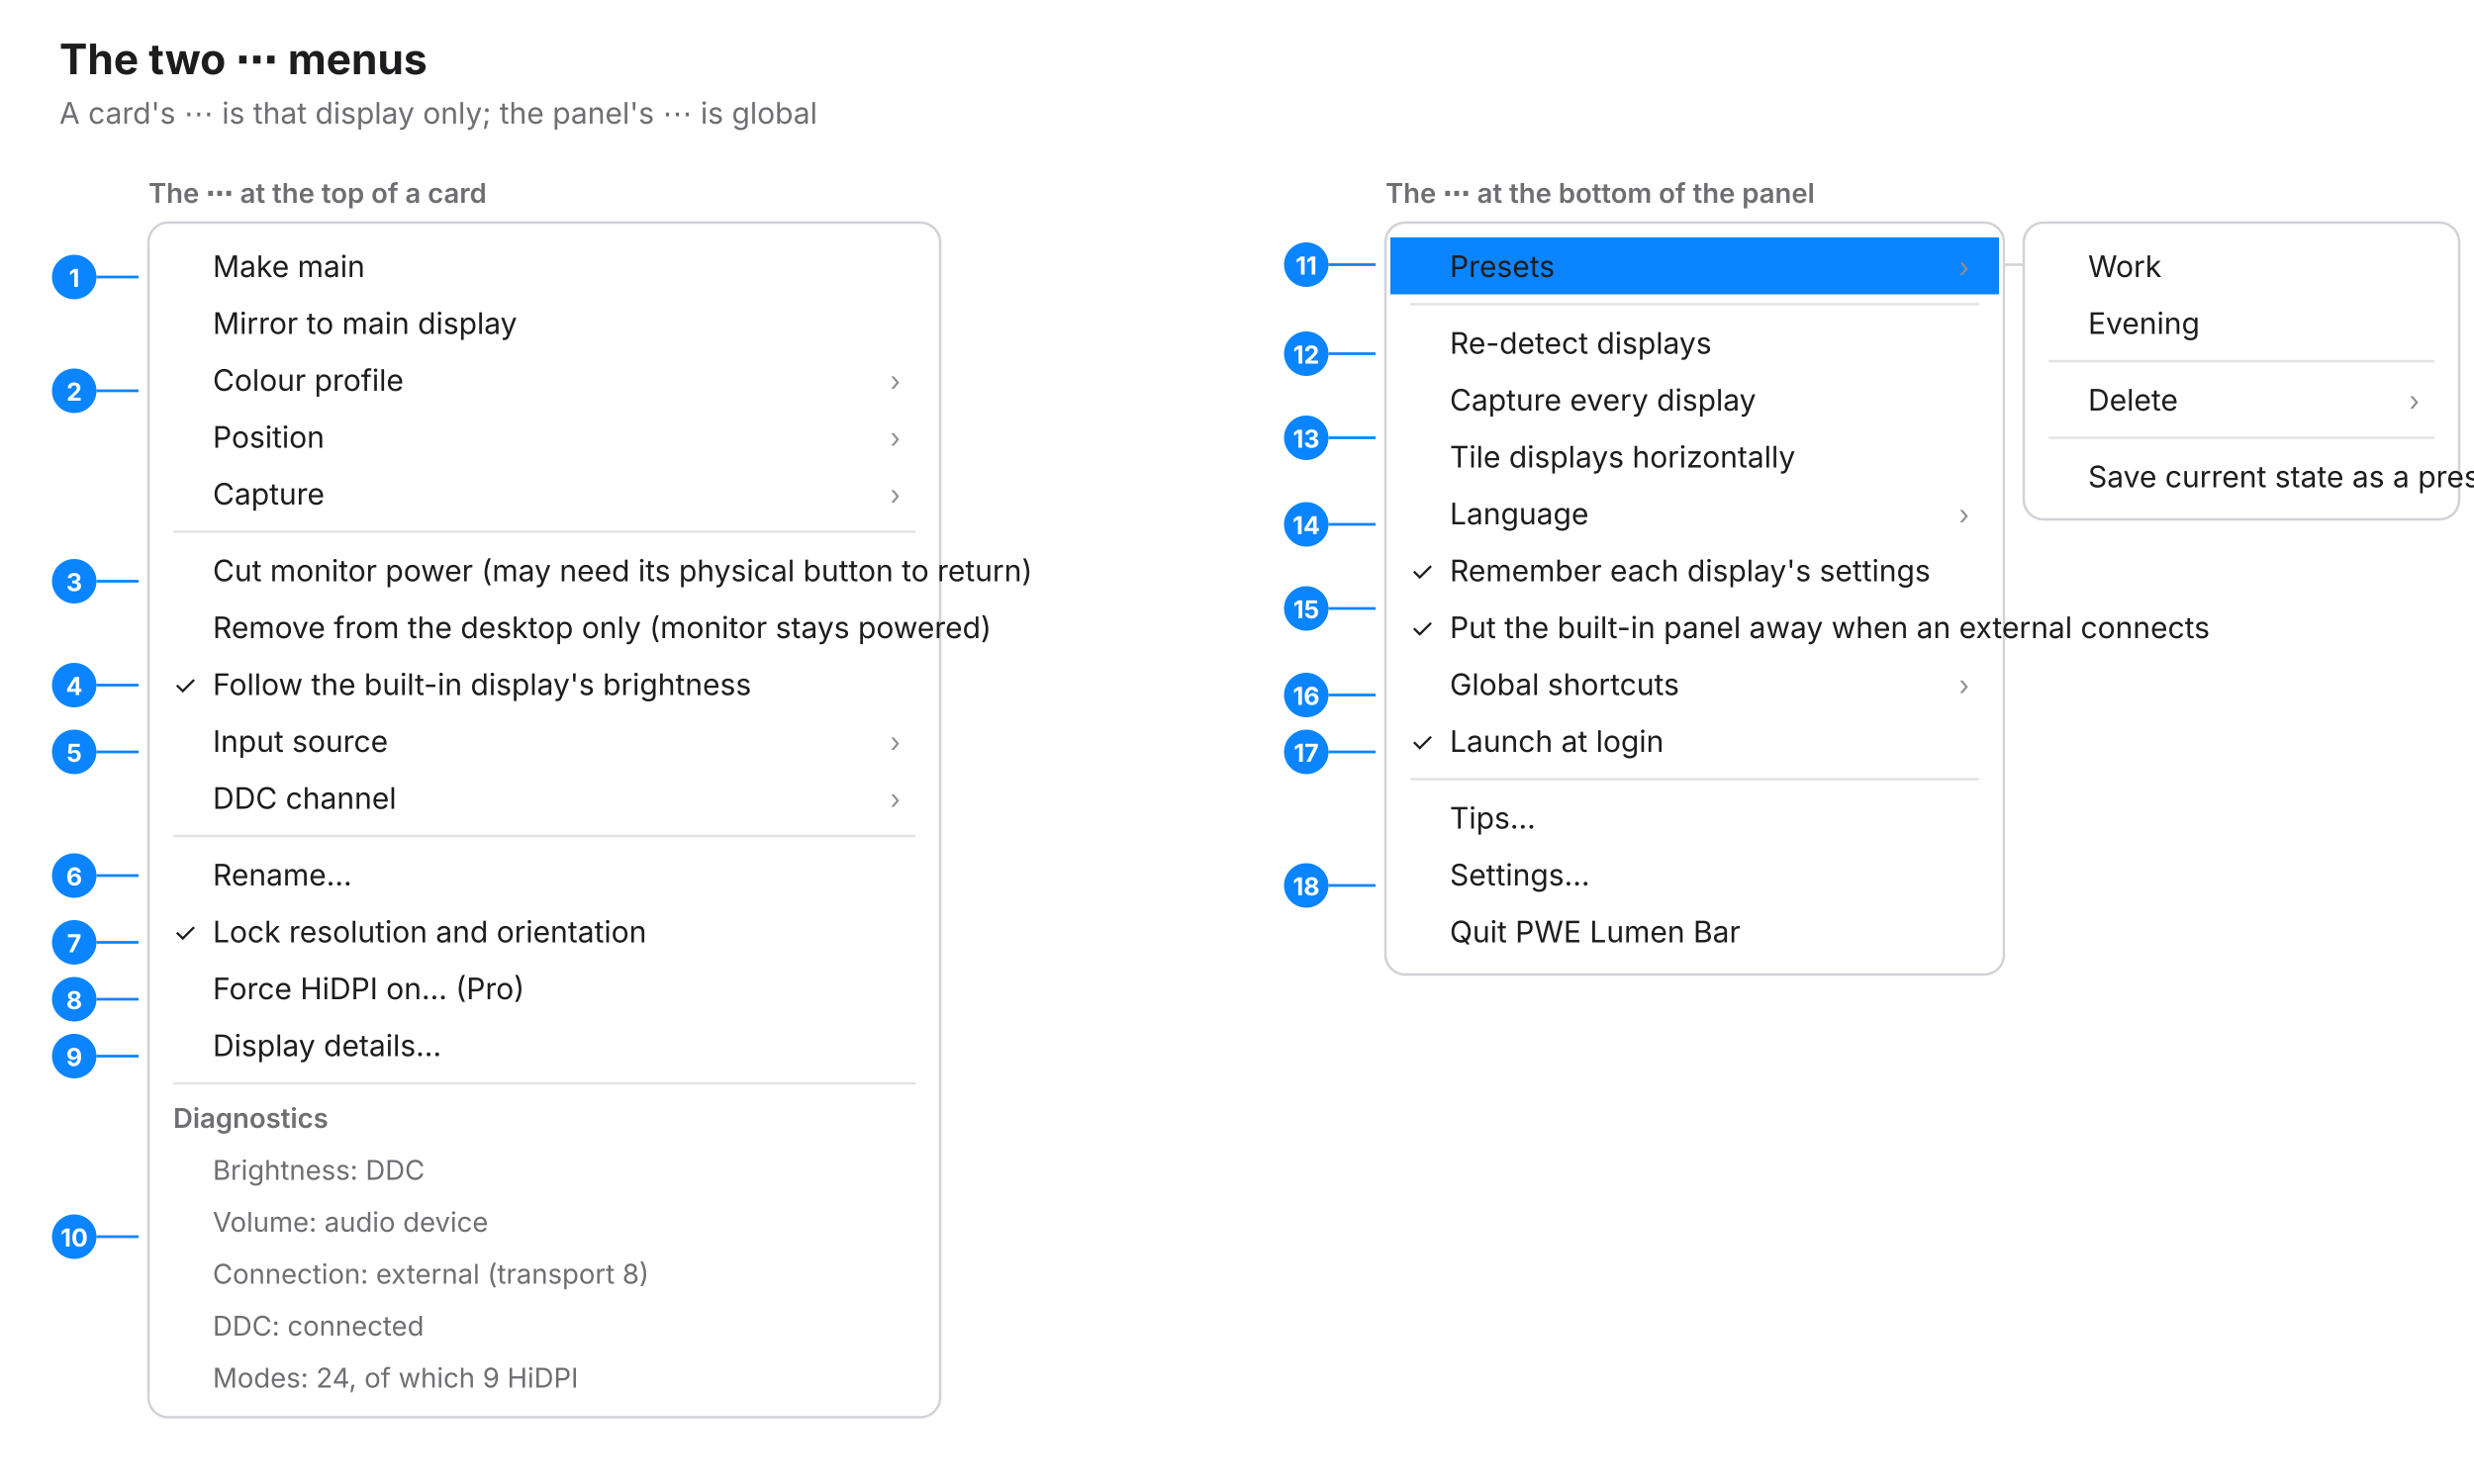
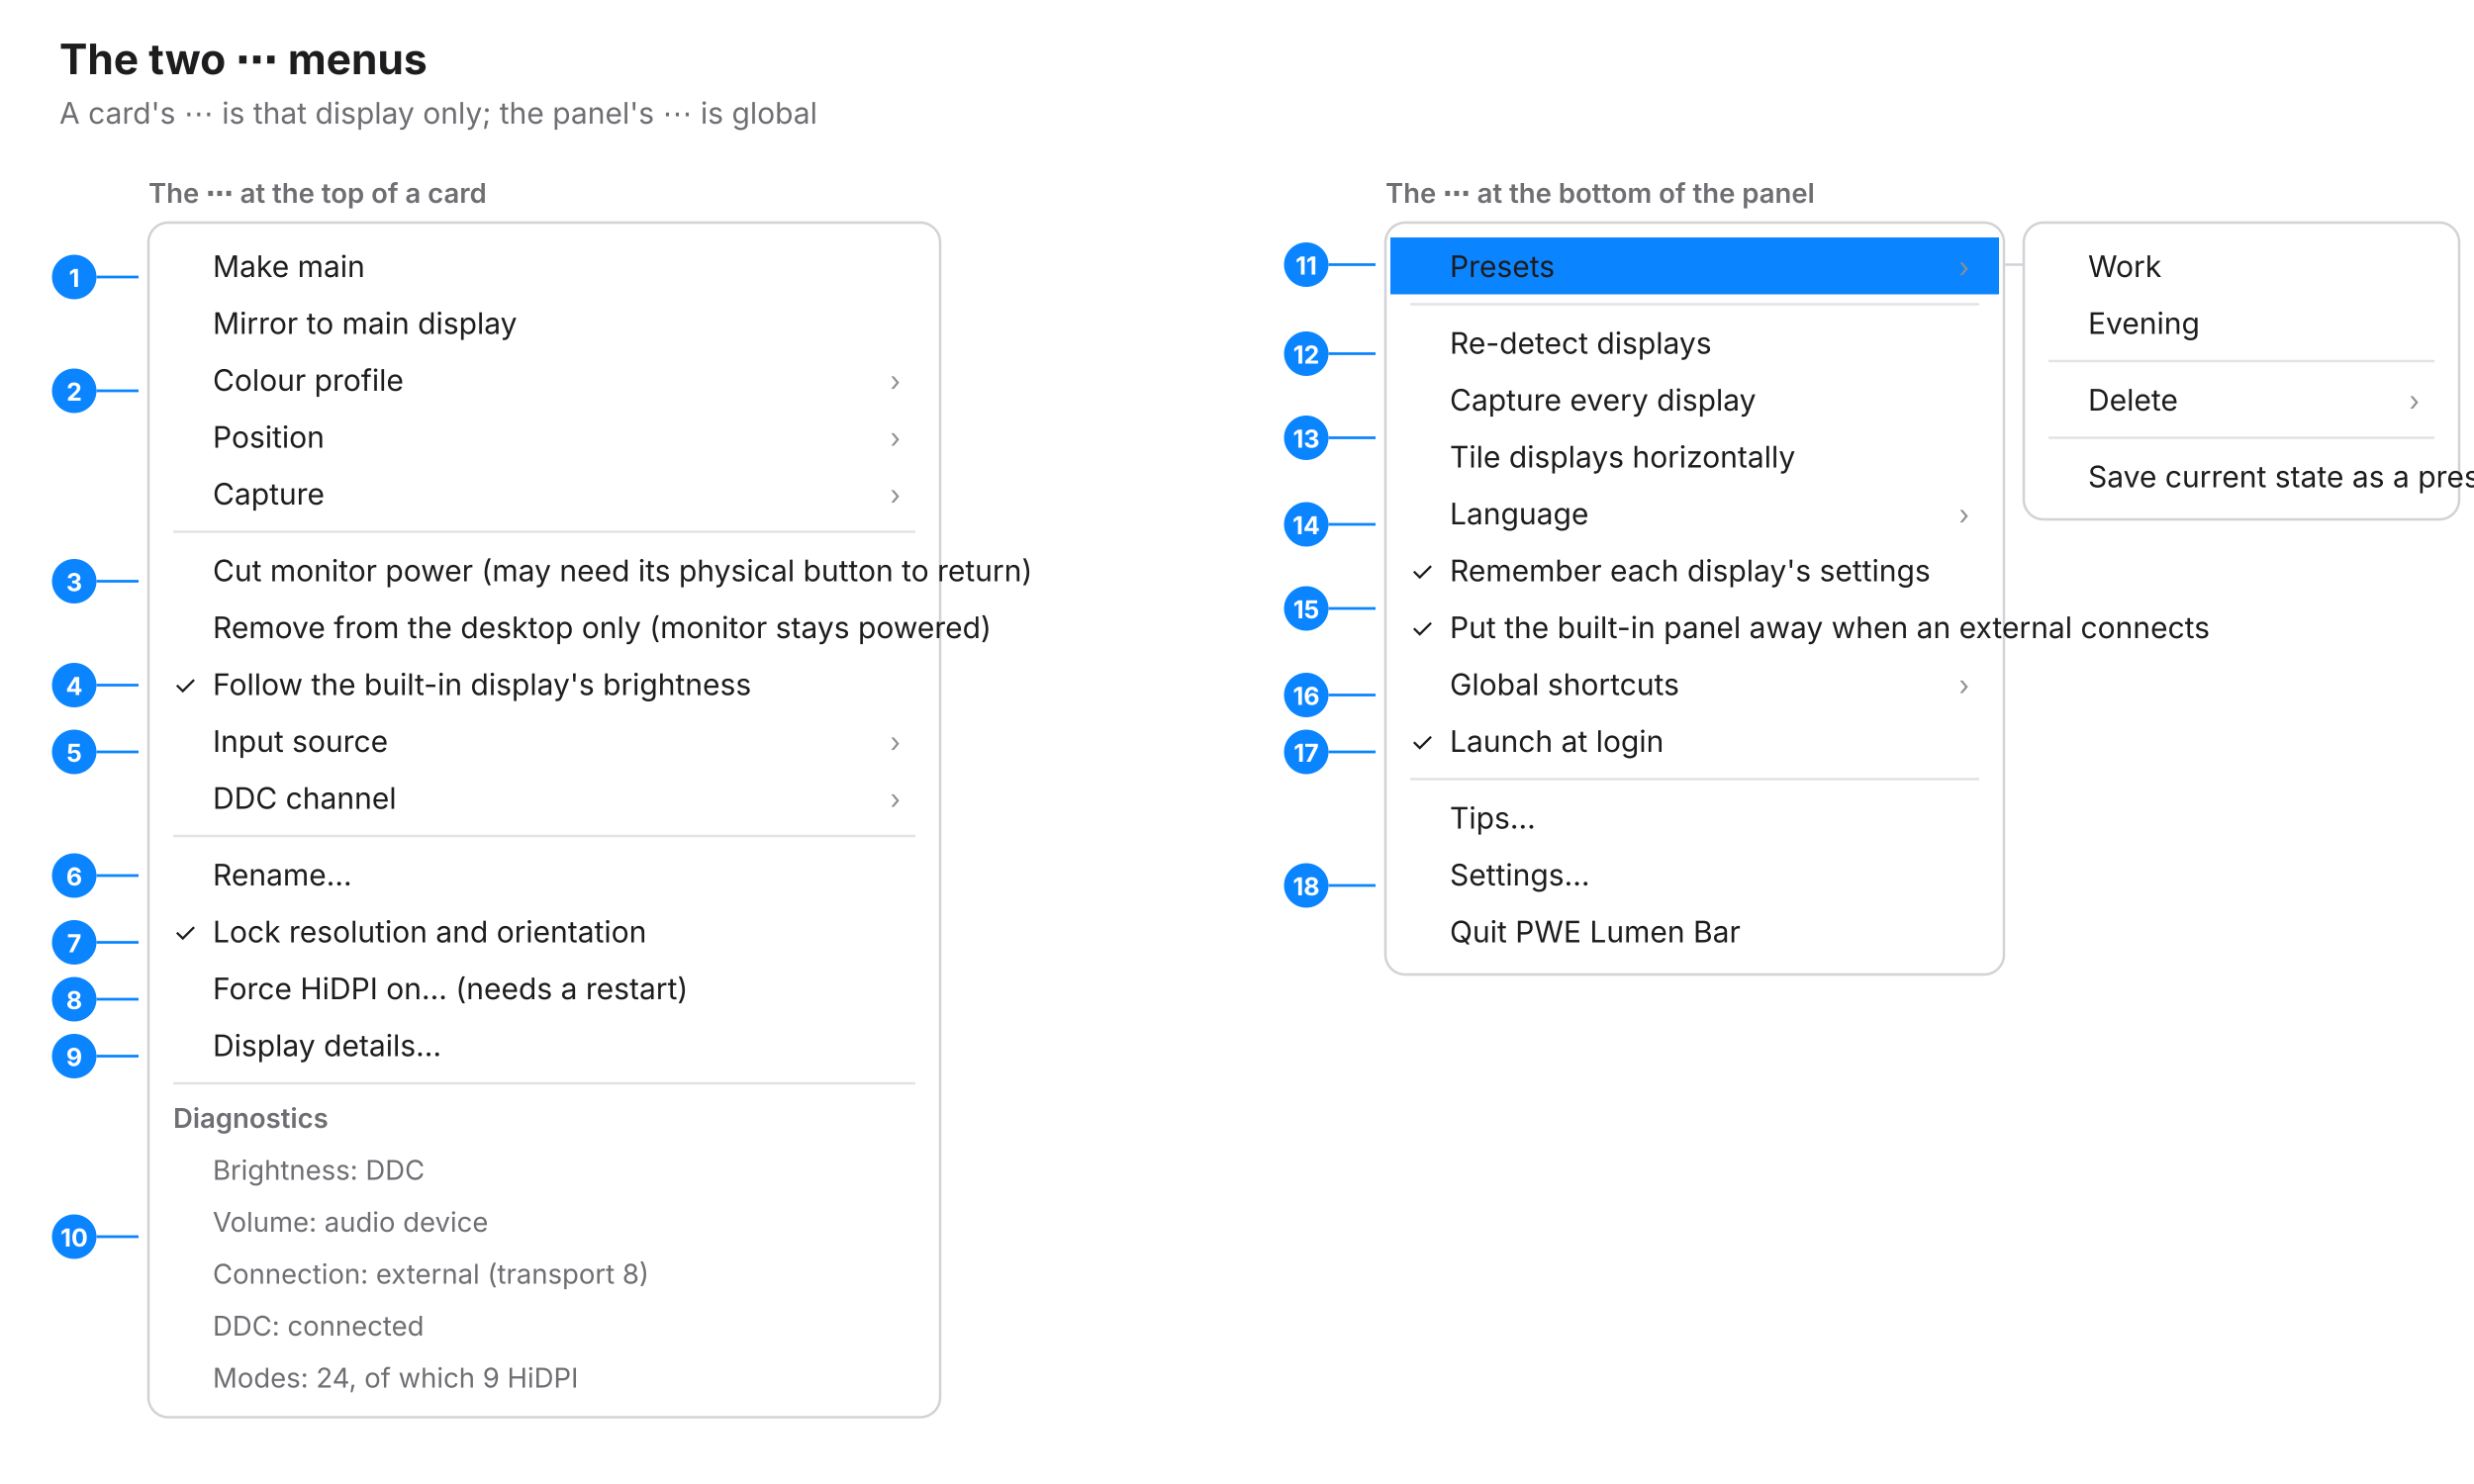
<svg xmlns="http://www.w3.org/2000/svg" viewBox="0 0 1000 600" font-family="-apple-system, BlinkMacSystemFont, 'SF Pro Text', system-ui, sans-serif">
  <style>
    text { font-family: -apple-system, BlinkMacSystemFont, 'SF Pro Text', system-ui, sans-serif; }
    .h1 { font-size: 17px; font-weight: 700; fill: #1D1D1F; }
    .sub { font-size: 12px; fill: #6E6E73; }
    .sec { font-size: 11px; font-weight: 600; fill: #6E6E73; }
    .mi { font-size: 12px; fill: #1D1D1F; }
    .ck { font-size: 11px; fill: #1D1D1F; }
    .dg { font-size: 11px; fill: #6E6E73; }
    .num { font-size: 10px; font-weight: 700; fill: #FFFFFF; }
    .lead { stroke: #0A84FF; stroke-width: 1.1; fill: none; }
    .arrow { font-size: 11px; fill: #8E8E93; }
  </style>
  <rect width="1000" height="600" fill="#FFFFFF" />
  <text x="24" y="30" class="h1">The two ⋯ menus</text>
  <text x="24" y="50" class="sub">A card's ⋯ is that display only; the panel's ⋯ is global</text>
  <text x="60" y="82" class="sec">The ⋯ at the top of a card</text>
  <rect x="60" y="90" width="320" height="483" rx="8" fill="#FFFFFF" stroke="#D2D2D7" />
  <text x="86" y="112" class="mi">Make main</text>
  <text x="86" y="135" class="mi">Mirror to main display</text>
  <text x="86" y="158" class="mi">Colour profile</text>
  <text x="364" y="158" text-anchor="end" class="arrow">›</text>
  <text x="86" y="181" class="mi">Position</text>
  <text x="364" y="181" text-anchor="end" class="arrow">›</text>
  <text x="86" y="204" class="mi">Capture</text>
  <text x="364" y="204" text-anchor="end" class="arrow">›</text>
  <line x1="70" y1="215" x2="370" y2="215" stroke="#E3E3E6" />
  <text x="86" y="235" class="mi">Cut monitor power (may need its physical button to return)</text>
  <text x="86" y="258" class="mi">Remove from the desktop only (monitor stays powered)</text>
  <text x="70" y="281" class="ck">✓</text>
  <text x="86" y="281" class="mi">Follow the built-in display's brightness</text>
  <text x="86" y="304" class="mi">Input source</text>
  <text x="364" y="304" text-anchor="end" class="arrow">›</text>
  <text x="86" y="327" class="mi">DDC channel</text>
  <text x="364" y="327" text-anchor="end" class="arrow">›</text>
  <line x1="70" y1="338" x2="370" y2="338" stroke="#E3E3E6" />
  <text x="86" y="358" class="mi">Rename…</text>
  <text x="70" y="381" class="ck">✓</text>
  <text x="86" y="381" class="mi">Lock resolution and orientation</text>
-   <text x="86" y="404" class="mi">Force HiDPI on… (Pro)</text>
+   <text x="86" y="404" class="mi">Force HiDPI on… (needs a restart)</text>
  <text x="86" y="427" class="mi">Display details…</text>
  <line x1="70" y1="438" x2="370" y2="438" stroke="#E3E3E6" />
  <text x="70" y="456" class="sec">Diagnostics</text>
  <text x="86" y="477" class="dg">Brightness: DDC</text>
  <text x="86" y="498" class="dg">Volume: audio device</text>
  <text x="86" y="519" class="dg">Connection: external (transport 8)</text>
  <text x="86" y="540" class="dg">DDC: connected</text>
  <text x="86" y="561" class="dg">Modes: 24, of which 9 HiDPI</text>
  <text x="560" y="82" class="sec">The ⋯ at the bottom of the panel</text>
  <rect x="560" y="90" width="250" height="304" rx="8" fill="#FFFFFF" stroke="#D2D2D7" />
  <rect x="562" y="96" width="246" height="23" fill="#0A84FF" />
  <text x="586" y="112" class="mi" fill="#FFFFFF">Presets</text>
  <text x="796" y="112" text-anchor="end" class="arrow" fill="#FFFFFF">›</text>
  <line x1="570" y1="123" x2="800" y2="123" stroke="#E3E3E6" />
  <text x="586" y="143" class="mi">Re-detect displays</text>
  <text x="586" y="166" class="mi">Capture every display</text>
  <text x="586" y="189" class="mi">Tile displays horizontally</text>
  <text x="586" y="212" class="mi">Language</text>
  <text x="796" y="212" text-anchor="end" class="arrow">›</text>
  <text x="570" y="235" class="ck">✓</text>
  <text x="586" y="235" class="mi">Remember each display's settings</text>
  <text x="570" y="258" class="ck">✓</text>
  <text x="586" y="258" class="mi">Put the built-in panel away when an external connects</text>
  <text x="586" y="281" class="mi">Global shortcuts</text>
  <text x="796" y="281" text-anchor="end" class="arrow">›</text>
  <text x="570" y="304" class="ck">✓</text>
  <text x="586" y="304" class="mi">Launch at login</text>
  <line x1="570" y1="315" x2="800" y2="315" stroke="#E3E3E6" />
  <text x="586" y="335" class="mi">Tips…</text>
  <text x="586" y="358" class="mi">Settings…</text>
  <text x="586" y="381" class="mi">Quit PWE Lumen Bar</text>
  <line x1="810" y1="107" x2="818" y2="107" stroke="#D2D2D7" />
  <rect x="818" y="90" width="176" height="120" rx="8" fill="#FFFFFF" stroke="#D2D2D7" />
  <text x="844" y="112" class="mi">Work</text>
  <text x="844" y="135" class="mi">Evening</text>
  <line x1="828" y1="146" x2="984" y2="146" stroke="#E3E3E6" />
  <text x="844" y="166" class="mi">Delete</text>
  <text x="978" y="166" text-anchor="end" class="arrow">›</text>
  <line x1="828" y1="177" x2="984" y2="177" stroke="#E3E3E6" />
  <text x="844" y="197" class="mi">Save current state as a preset…</text>
  <circle cx="30" cy="112" r="9" fill="#0A84FF" />
  <text x="30" y="116" text-anchor="middle" class="num">1</text>
  <path class="lead" d="M 39 112 L 56 112" />
  <circle cx="30" cy="158" r="9" fill="#0A84FF" />
  <text x="30" y="162" text-anchor="middle" class="num">2</text>
  <path class="lead" d="M 39 158 L 56 158" />
  <circle cx="30" cy="235" r="9" fill="#0A84FF" />
  <text x="30" y="239" text-anchor="middle" class="num">3</text>
  <path class="lead" d="M 39 235 L 56 235" />
  <circle cx="30" cy="277" r="9" fill="#0A84FF" />
  <text x="30" y="281" text-anchor="middle" class="num">4</text>
  <path class="lead" d="M 39 277 L 56 277" />
  <circle cx="30" cy="304" r="9" fill="#0A84FF" />
  <text x="30" y="308" text-anchor="middle" class="num">5</text>
  <path class="lead" d="M 39 304 L 56 304" />
  <circle cx="30" cy="354" r="9" fill="#0A84FF" />
  <text x="30" y="358" text-anchor="middle" class="num">6</text>
  <path class="lead" d="M 39 354 L 56 354" />
  <circle cx="30" cy="381" r="9" fill="#0A84FF" />
  <text x="30" y="385" text-anchor="middle" class="num">7</text>
  <path class="lead" d="M 39 381 L 56 381" />
  <circle cx="30" cy="404" r="9" fill="#0A84FF" />
  <text x="30" y="408" text-anchor="middle" class="num">8</text>
  <path class="lead" d="M 39 404 L 56 404" />
  <circle cx="30" cy="427" r="9" fill="#0A84FF" />
  <text x="30" y="431" text-anchor="middle" class="num">9</text>
  <path class="lead" d="M 39 427 L 56 427" />
  <circle cx="30" cy="500" r="9" fill="#0A84FF" />
  <text x="30" y="504" text-anchor="middle" class="num">10</text>
  <path class="lead" d="M 39 500 L 56 500" />
  <circle cx="528" cy="107" r="9" fill="#0A84FF" />
  <text x="528" y="111" text-anchor="middle" class="num">11</text>
  <path class="lead" d="M 537 107 L 556 107" />
  <circle cx="528" cy="143" r="9" fill="#0A84FF" />
  <text x="528" y="147" text-anchor="middle" class="num">12</text>
  <path class="lead" d="M 537 143 L 556 143" />
  <circle cx="528" cy="177" r="9" fill="#0A84FF" />
  <text x="528" y="181" text-anchor="middle" class="num">13</text>
  <path class="lead" d="M 537 177 L 556 177" />
  <circle cx="528" cy="212" r="9" fill="#0A84FF" />
  <text x="528" y="216" text-anchor="middle" class="num">14</text>
  <path class="lead" d="M 537 212 L 556 212" />
  <circle cx="528" cy="246" r="9" fill="#0A84FF" />
  <text x="528" y="250" text-anchor="middle" class="num">15</text>
  <path class="lead" d="M 537 246 L 556 246" />
  <circle cx="528" cy="281" r="9" fill="#0A84FF" />
  <text x="528" y="285" text-anchor="middle" class="num">16</text>
  <path class="lead" d="M 537 281 L 556 281" />
  <circle cx="528" cy="304" r="9" fill="#0A84FF" />
  <text x="528" y="308" text-anchor="middle" class="num">17</text>
  <path class="lead" d="M 537 304 L 556 304" />
  <circle cx="528" cy="358" r="9" fill="#0A84FF" />
  <text x="528" y="362" text-anchor="middle" class="num">18</text>
  <path class="lead" d="M 537 358 L 556 358" />
</svg>
